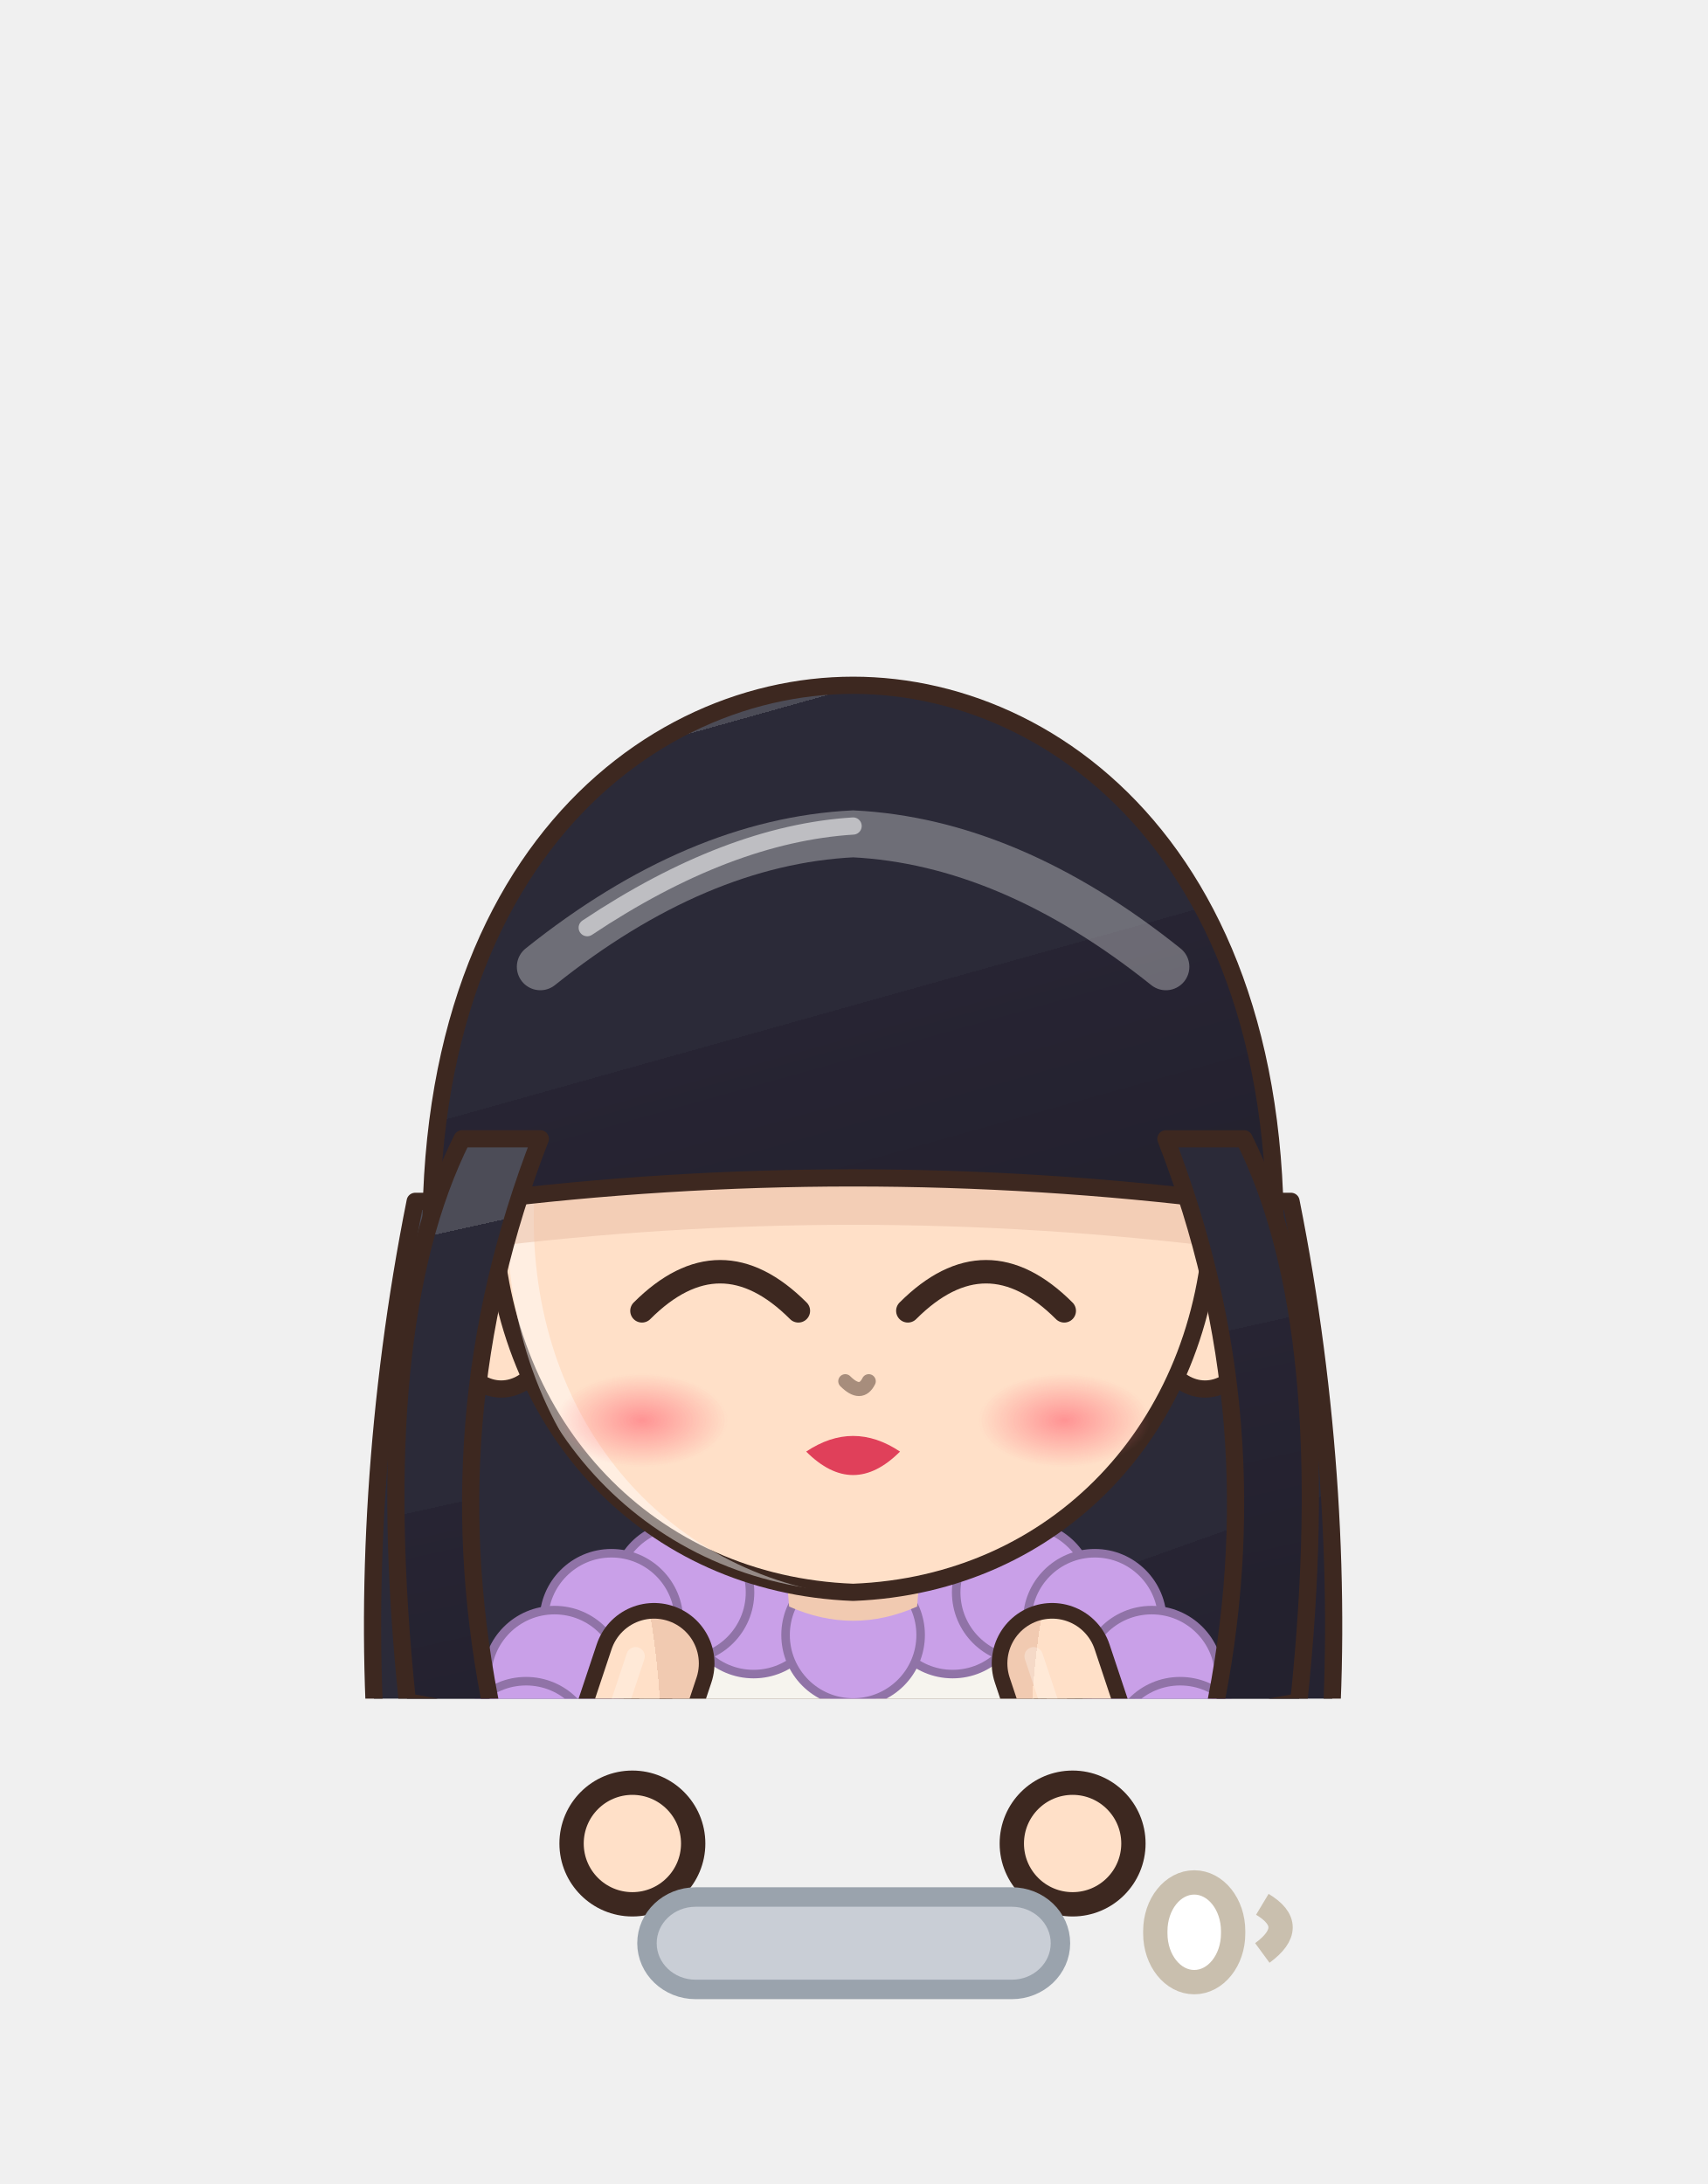
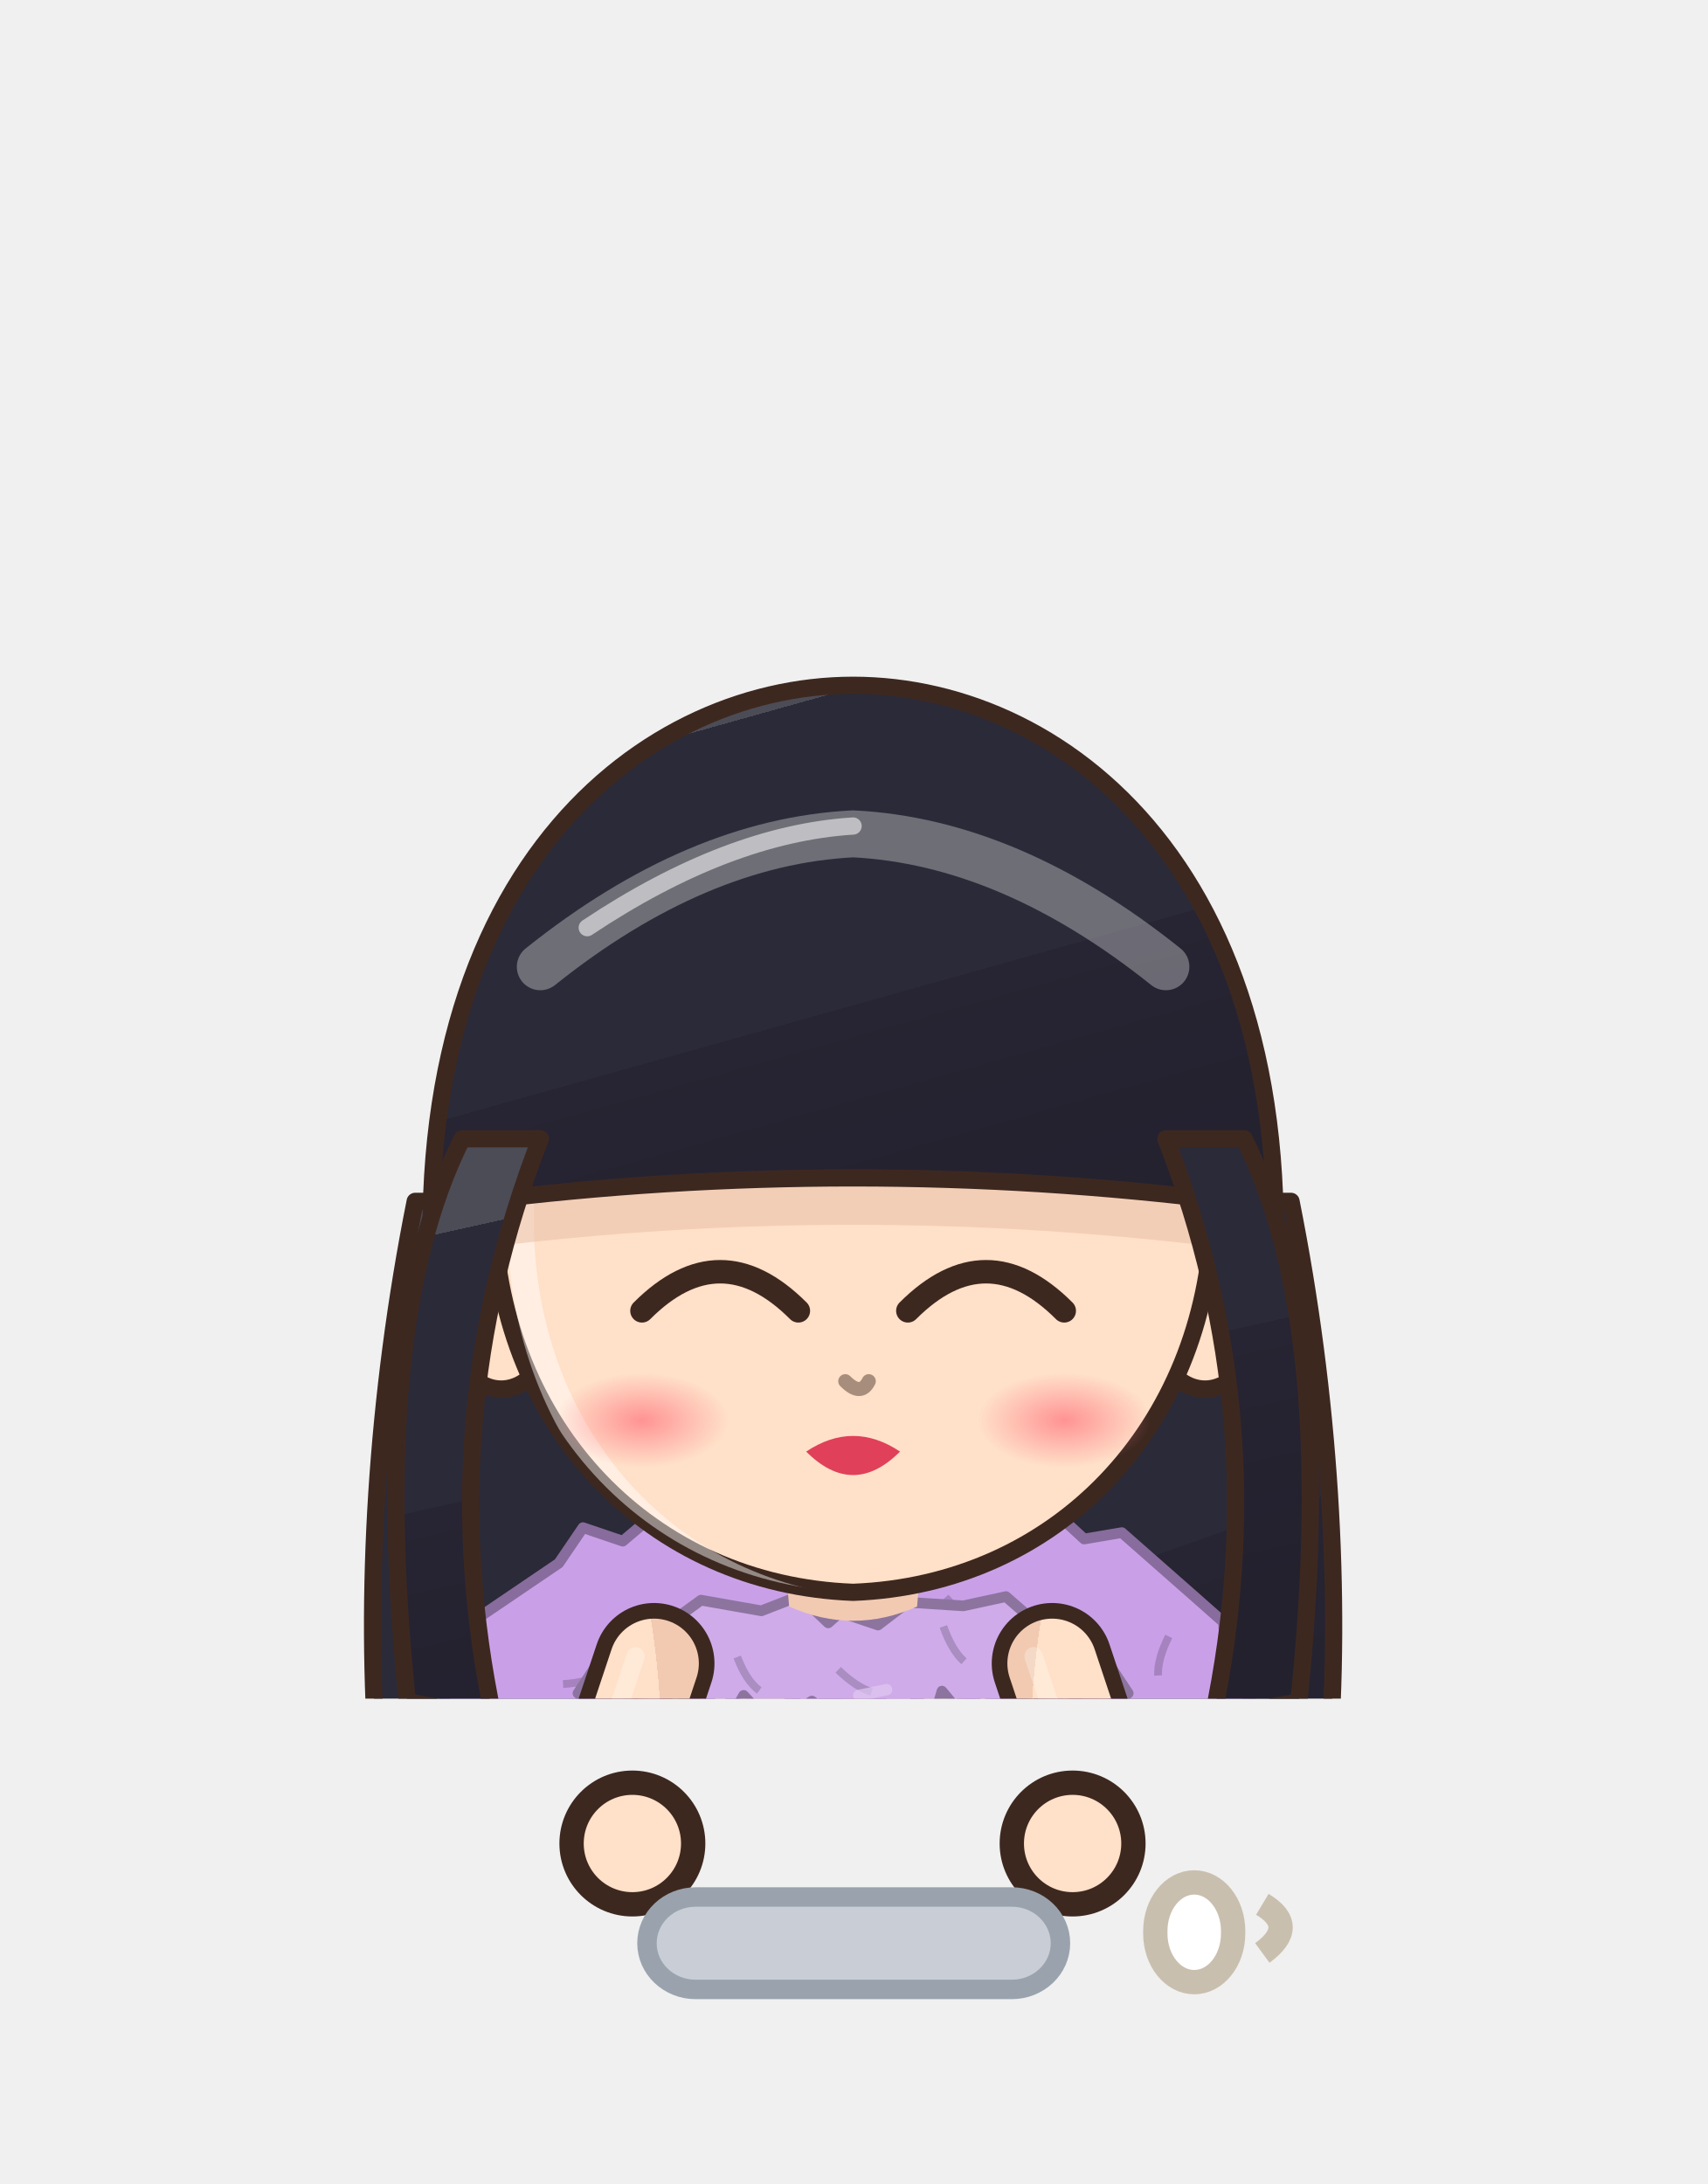
<svg xmlns="http://www.w3.org/2000/svg" viewBox="474.6 228.2 70.2 89.8" width="70.2" height="89.8">
  <svg x="474.6" y="228.2" viewBox="-120 -180 240 238.95" width="70.15" height="69.842">
    <defs>
      <linearGradient id="hair46" x1="0" y1="0" x2=".35" y2="1">
        <stop offset="0" stop-color="#4c4c57" />
        <stop offset=".16" stop-color="#4c4c57" />
        <stop offset=".16" stop-color="#2b2a38" />
        <stop offset=".58" stop-color="#2b2a38" />
        <stop offset=".58" stop-color="#272433" />
        <stop offset="1" stop-color="#23212e" />
      </linearGradient>
      <radialGradient id="skin46" cx=".4" cy=".32" r=".85">
        <stop offset="0" stop-color="#ffe0c8" />
        <stop offset=".84" stop-color="#ffe0c8" />
        <stop offset=".84" stop-color="#f1cab1" />
        <stop offset="1" stop-color="#f1cab1" />
      </radialGradient>
      <linearGradient id="cloth46" x1="0" y1="0" x2=".45" y2="1">
        <stop offset="0" stop-color="#9074b4" />
        <stop offset=".16" stop-color="#9074b4" />
        <stop offset=".16" stop-color="#7b5aa6" />
        <stop offset=".6" stop-color="#7b5aa6" />
        <stop offset=".6" stop-color="#694c8d" />
        <stop offset="1" stop-color="#604581" />
      </linearGradient>
      <linearGradient id="iris46" x1="0" y1="0" x2="0" y2="1">
        <stop offset="0" stop-color="#1a2f4b" />
        <stop offset=".5" stop-color="#3a6aa8" />
        <stop offset="1" stop-color="#92adcf" />
      </linearGradient>
      <linearGradient id="gold46" x1="0" y1="0" x2="1" y2="1">
        <stop offset="0" stop-color="#f6d27a" />
        <stop offset=".55" stop-color="#d9a63a" />
        <stop offset="1" stop-color="#a8761e" />
      </linearGradient>
      <linearGradient id="steel46" x1="0" y1="0" x2="1" y2="1">
        <stop offset="0" stop-color="#e4e8ee" />
        <stop offset=".5" stop-color="#9aa3ad" />
        <stop offset="1" stop-color="#5a606a" />
      </linearGradient>
      <linearGradient id="beard46" x1="0" y1="0" x2="0" y2="1">
        <stop offset="0" stop-color="#e6e6ea" />
        <stop offset="1" stop-color="#b8b8c2" />
      </linearGradient>
      <radialGradient id="hawkiris46" cx=".45" cy=".4" r=".7">
        <stop offset="0" stop-color="#ffe27a" />
        <stop offset=".6" stop-color="#e8a52a" />
        <stop offset="1" stop-color="#9a5a12" />
      </radialGradient>
      <linearGradient id="straw46" x1="0" y1="0" x2=".3" y2="1">
        <stop offset="0" stop-color="#ffe7aa" />
        <stop offset=".16" stop-color="#ffe7aa" />
        <stop offset=".16" stop-color="#ffe39a" />
        <stop offset=".58" stop-color="#ffe39a" />
        <stop offset=".58" stop-color="#e9b456" />
        <stop offset="1" stop-color="#d6a54f" />
      </linearGradient>
      <radialGradient id="blush46">
        <stop offset="0" stop-color="#ff7f86" stop-opacity=".9" />
        <stop offset="1" stop-color="#ff7f86" stop-opacity="0" />
      </radialGradient>
      <clipPath id="face46">
        <path d="M -46,-4 C -47,-38 -25,-55 0,-55 C 25,-55 47,-38 46,-4 C 45,23 26,43 0,44 C -26,43 -45,23 -46,-4 Z" />
      </clipPath>
      <clipPath id="torso46">
        <path d="M -30,50 C -34,68 -28,94 -26,124 L 26,124 C 28,94 34,68 30,50 C 18,40 -18,40 -30,50 Z" />
      </clipPath>
    </defs>
    <ellipse cx="0" cy="208" rx="42" ry="7" fill="#000000" opacity=".16" />
    <g transform="translate(0,44.0) scale(1.100,1.100) translate(0,-44)">
      <path d="M -56,-6 C -66,44 -62,96 -46,118 L 46,118 C 62,96 66,44 56,-6 Z" fill="url(#hair46)" stroke="#3d2820" stroke-width="2.2" stroke-linejoin="round" />
    </g>
    <g transform="translate(0,205) scale(1,1) translate(0,-205)">
      <path d="M -23.5,118 Q -24.5,160.0 -20.5,202 L -5.5,202 Q -1.5,160.0 -2.5,118 Z" fill="url(#skin46)" stroke="#3d2820" stroke-width="2.2" stroke-linejoin="round" />
-       <path d="M -22,150 L -4,150 L -4,202 L -22,202 Z" fill="#2a3a7a" stroke="#3d2820" stroke-width="2.2" stroke-linejoin="round" />
+       <path d="M -22,150 Q -24,175.0 -22,200 L -4,200 Q -2,175.0 -4,150 Z" fill="#2a3a7a" stroke="#3d2820" stroke-width="2.2" stroke-linejoin="round" />
+       <path d="M -18,154 L -18,196" stroke="#ffffff" stroke-width="2" opacity=".18" />
      <ellipse cx="-13" cy="205" rx="14" ry="7" fill="#2a3a7a" stroke="#3d2820" stroke-width="2.2" stroke-linejoin="round" />
      <ellipse cx="-17" cy="202.5" rx="5" ry="2" fill="#ffffff" opacity=".3" />
      <path d="M 2.5,118 Q 1.5,160.0 5.5,202 L 20.5,202 Q 24.5,160.0 23.5,118 Z" fill="url(#skin46)" stroke="#3d2820" stroke-width="2.2" stroke-linejoin="round" />
-       <path d="M 4,150 L 22,150 L 22,202 L 4,202 Z" fill="#2a3a7a" stroke="#3d2820" stroke-width="2.2" stroke-linejoin="round" />
+       <path d="M 4,150 Q 2,175.0 4,200 L 22,200 Q 24,175.0 22,150 Z" fill="#2a3a7a" stroke="#3d2820" stroke-width="2.2" stroke-linejoin="round" />
+       <path d="M 8,154 L 8,196" stroke="#ffffff" stroke-width="2" opacity=".18" />
      <ellipse cx="13" cy="205" rx="14" ry="7" fill="#2a3a7a" stroke="#3d2820" stroke-width="2.2" stroke-linejoin="round" />
      <ellipse cx="9" cy="202.5" rx="5" ry="2" fill="#ffffff" opacity=".3" />
      <path d="M -30,50 C -34,68 -28,94 -26,124 L 26,124 C 28,94 34,68 30,50 C 18,40 -18,40 -30,50 Z" fill="url(#skin46)" stroke="#3d2820" stroke-width="2.2" stroke-linejoin="round" />
      <g clip-path="url(#torso46)">
        <path d="M -30,50 C -34,68 -28,94 -26,124 L 26,124 C 28,94 34,68 30,50 C 18,40 -18,40 -30,50 Z" transform="translate(4,3)" fill="none" stroke="#ffffff" stroke-width="5" opacity=".3" />
        <path d="M -30,50 C -34,68 -28,94 -26,124 L 26,124 C 28,94 34,68 30,50 C 18,40 -18,40 -30,50 Z" transform="translate(-6,-2)" fill="none" stroke="#000000" stroke-width="9" opacity=".13" />
      </g>
      <path d="M -26,48 Q 0,44 26,48 L 27,80 Q 0,84 -27,80 Z" fill="#f6f4ee" stroke="#3d2820" stroke-width="1.8" stroke-linejoin="round" />
      <circle cx="0" cy="56" r="1.6" fill="#9aa3ad" />
      <circle cx="0" cy="64" r="1.6" fill="#9aa3ad" />
      <circle cx="0" cy="72" r="1.6" fill="#9aa3ad" />
      <path d="M -28,108 L 28,108 L 30,134 L 30.0,134.0 L 22.0,140.0 L 14.0,134.0 L 6.0,140.0 L -34,176 L -34.0,176.0 L -26.7,182.0 L -19.3,176.0 L -12.0,182.0 Z" fill="#4a2a6a" stroke="#3d2820" stroke-width="1.8" stroke-linejoin="round" />
      <path d="M 2,110 L 24,110 L 26,150 L 14,146 L 12,156 L 0,152 Z" fill="#8a8a9a" stroke="#3d2820" stroke-width="1.8" stroke-linejoin="round" />
      <circle cx="8" cy="118" r="1.4" fill="#5a5a6a" />
      <circle cx="18" cy="120" r="1.4" fill="#5a5a6a" />
      <circle cx="10" cy="134" r="1.4" fill="#5a5a6a" />
      <circle cx="20" cy="138" r="1.4" fill="#5a5a6a" />
      <rect x="-29" y="103" width="58" height="10" fill="#8a5a3a" stroke="#3d2820" stroke-width="1.8" />
      <rect x="-6" y="102" width="12" height="12" rx="1.5" fill="none" stroke="#c9a45c" stroke-width="2.4" />
-       <circle cx="-14.0" cy="46.0" r="9.5" fill="#c9a0e8" stroke="#9073a7" stroke-width="1.2" />
-       <circle cx="-24.0" cy="44.0" r="9.5" fill="#c9a0e8" stroke="#9073a7" stroke-width="1.2" />
-       <circle cx="-34.0" cy="48.0" r="9.5" fill="#c9a0e8" stroke="#9073a7" stroke-width="1.2" />
-       <circle cx="-42.0" cy="56.0" r="9.5" fill="#c9a0e8" stroke="#9073a7" stroke-width="1.2" />
-       <circle cx="-46.0" cy="66.0" r="9.5" fill="#c9a0e8" stroke="#9073a7" stroke-width="1.2" />
-       <circle cx="-44.0" cy="76.0" r="9.5" fill="#c9a0e8" stroke="#9073a7" stroke-width="1.2" />
-       <circle cx="14.0" cy="46.0" r="9.5" fill="#c9a0e8" stroke="#9073a7" stroke-width="1.2" />
-       <circle cx="24.0" cy="44.0" r="9.5" fill="#c9a0e8" stroke="#9073a7" stroke-width="1.2" />
-       <circle cx="34.0" cy="48.0" r="9.5" fill="#c9a0e8" stroke="#9073a7" stroke-width="1.2" />
-       <circle cx="42.0" cy="56.0" r="9.5" fill="#c9a0e8" stroke="#9073a7" stroke-width="1.2" />
-       <circle cx="46.0" cy="66.0" r="9.5" fill="#c9a0e8" stroke="#9073a7" stroke-width="1.2" />
-       <circle cx="44.0" cy="76.0" r="9.5" fill="#c9a0e8" stroke="#9073a7" stroke-width="1.2" />
-       <circle cx="0.0" cy="50.0" r="9.5" fill="#c9a0e8" stroke="#9073a7" stroke-width="1.2" />
+       <path d="M -42.6,97.9 L -29.6,82.6 L -33.2,77.9 L -30.1,72.5 L -35.1,68.0 L -34.1,70.8 L -34.2,64.5 L -27.9,62.0 L -34.7,60.0 L -28.7,62.9 L -25.5,57.6 L -19.4,60.8 L -21.7,55.5 L -17.1,58.6 L -11.6,56.2 L -7.1,60.2 L 1.7,58.2 L 7.2,61.1 L 11.6,55.9 L 17.3,59.9 L 16.6,54.3 L 19.8,59.5 L 25.4,57.9 L 29.0,62.0 L 28.3,55.5 L 27.2,62.4 L 33.1,65.2 L 31.4,62.5 L 34.9,67.9 L 31.4,72.6 L 33.1,77.9 L 28.2,82.4 L 42.6,97.9 L 57.1,85.3 L 55.4,80.1 L 58.7,75.4 L 56.3,70.1 L 59.9,65.4 L 52.5,54.1 L 52.1,48.2 L 47.8,44.4 L 37.8,35.6 L 32.5,36.5 L 28.7,33.0 L 23.5,33.6 L 13.0,31.5 L 8.4,35.0 L 3.1,33.7 L -1.6,36.3 L -3.0,32.8 L -8.3,34.4 L -13.1,32.1 L -18.4,33.4 L -28.5,33.5 L -32.4,36.8 L -38.0,34.9 L -41.4,39.9 L -52.9,47.7 L -52.4,54.1 L -57.6,57.4 L -56.4,70.1 L -58.2,75.3 L -54.9,80.0 L -56.8,85.3 Z" fill="#c9a0e8" stroke="#886c9d" stroke-width="1.5" stroke-linejoin="round" />
+       <path d="M -41.4,85.8 q 2.8,-2.3 3.6,-4.4" stroke="#886c9d" stroke-width="1.1" fill="none" opacity=".55" />
+       <path d="M -37.4,83.3 l -0.4,-4.0" stroke="#dbc1f0" stroke-width="1.6" stroke-linecap="round" opacity=".7" />
+       <path d="M -44.1,70.9 q 2.8,-2.3 3.6,-4.4" stroke="#886c9d" stroke-width="1.1" fill="none" opacity=".55" />
+       <path d="M -40.8,56.9 q 3.6,-0.2 5.5,-1.5" stroke="#886c9d" stroke-width="1.1" fill="none" opacity=".55" />
+       <path d="M -34.9,57.9 l 2.0,-3.5" stroke="#dbc1f0" stroke-width="1.6" stroke-linecap="round" opacity=".7" />
+       <path d="M -31.1,47.1 q 2.8,2.2 5.1,2.5" stroke="#886c9d" stroke-width="1.1" fill="none" opacity=".55" />
+       <path d="M -17.6,48.6 q 1.5,3.3 3.4,4.5" stroke="#886c9d" stroke-width="1.1" fill="none" opacity=".55" />
+       <path d="M -16.0,51.3 l 4.0,0.6" stroke="#dbc1f0" stroke-width="1.6" stroke-linecap="round" opacity=".7" />
+       <path d="M -1.2,52.7 q 2.4,2.7 4.5,3.4" stroke="#886c9d" stroke-width="1.1" fill="none" opacity=".55" />
+       <path d="M 13.0,44.7 q 2.4,2.7 4.5,3.4" stroke="#886c9d" stroke-width="1.1" fill="none" opacity=".55" />
+       <path d="M 16.0,51.3 l 4.0,-0.6" stroke="#dbc1f0" stroke-width="1.6" stroke-linecap="round" opacity=".7" />
+       <path d="M 26.5,48.3 q 0.9,3.5 2.5,5.1" stroke="#886c9d" stroke-width="1.1" fill="none" opacity=".55" />
+       <path d="M 44.4,50.2 q -1.6,3.2 -1.5,5.5" stroke="#886c9d" stroke-width="1.1" fill="none" opacity=".55" />
+       <path d="M 34.9,57.9 l 2.0,3.5" stroke="#dbc1f0" stroke-width="1.6" stroke-linecap="round" opacity=".7" />
+       <path d="M 43.2,66.8 q -3.2,1.7 -4.4,3.6" stroke="#886c9d" stroke-width="1.1" fill="none" opacity=".55" />
+       <path d="M 42.4,81.8 q -3.2,1.7 -4.4,3.6" stroke="#886c9d" stroke-width="1.1" fill="none" opacity=".55" />
+       <path d="M 37.4,83.3 l -0.4,4.0" stroke="#dbc1f0" stroke-width="1.6" stroke-linecap="round" opacity=".7" />
+       <path d="M -38.7,58.2 L -27.6,65.5 L -23.3,60.1 L -17.2,61.7 L -15.4,58.5 L -11.4,62.8 L -5.8,59.3 L 2.2,65.2 L 6.0,60.3 L 11.3,62.0 L 12.5,57.9 L 16.9,63.2 L 23.2,60.4 L 27.9,64.6 L 38.7,58.2 L 32.0,48.1 L 26.2,48.7 L 21.5,44.6 L 15.5,45.9 L 7.7,45.4 L 3.5,48.6 L -1.8,46.8 L -3.5,48.3 L -7.5,44.5 L -12.9,46.6 L -21.4,45.1 L -26.2,48.6 L -32.0,48.0 Z" fill="#cfabea" stroke="#8c749f" stroke-width="1.5" stroke-linejoin="round" />
+       <path d="M -31.7,57.6 q 2.7,2.4 4.9,2.9" stroke="#8c749f" stroke-width="1.1" fill="none" opacity=".55" />
+       <path d="M -29.1,59.5 l 3.9,-1.0" stroke="#dfc8f1" stroke-width="1.6" stroke-linecap="round" opacity=".7" />
+       <path d="M -16.3,53.1 q 1.3,3.4 3.1,4.7" stroke="#8c749f" stroke-width="1.1" fill="none" opacity=".55" />
+       <path d="M -2.1,54.9 q 2.6,2.5 4.7,3.1" stroke="#8c749f" stroke-width="1.1" fill="none" opacity=".55" />
+       <path d="M 0.8,58.5 l 3.9,-0.8" stroke="#dfc8f1" stroke-width="1.6" stroke-linecap="round" opacity=".7" />
+       <path d="M 12.7,48.8 q 1.2,3.4 2.9,4.9" stroke="#8c749f" stroke-width="1.1" fill="none" opacity=".55" />
+       <path d="M 28.4,54.0 q 1.2,3.4 2.9,4.9" stroke="#8c749f" stroke-width="1.1" fill="none" opacity=".55" />
+       <path d="M 29.1,59.5 l 3.9,1.0" stroke="#dfc8f1" stroke-width="1.6" stroke-linecap="round" opacity=".7" />
      <path d="M -28,54 L -38,84 L -31,102" stroke="#3d2820" stroke-width="17" fill="none" stroke-linecap="round" stroke-linejoin="round" />
      <path d="M -28,54 L -38,84 L -31,102" stroke="url(#skin46)" stroke-width="12.6" fill="none" stroke-linecap="round" stroke-linejoin="round" />
      <path d="M -28,54 L -38,84 L -31,102" transform="translate(-2.6,-1)" stroke="#ffffff" stroke-width="2.6" fill="none" stroke-linecap="round" stroke-linejoin="round" opacity=".28" />
      <path d="M 28,54 L 38,84 L 31,102" stroke="#3d2820" stroke-width="17" fill="none" stroke-linecap="round" stroke-linejoin="round" />
      <path d="M 28,54 L 38,84 L 31,102" stroke="url(#skin46)" stroke-width="12.6" fill="none" stroke-linecap="round" stroke-linejoin="round" />
      <path d="M 28,54 L 38,84 L 31,102" transform="translate(-2.6,-1)" stroke="#ffffff" stroke-width="2.6" fill="none" stroke-linecap="round" stroke-linejoin="round" opacity=".28" />
      <circle cx="-31" cy="102" r="8.5" fill="url(#skin46)" stroke="#3d2820" stroke-width="2.2" />
      <circle cx="31" cy="102" r="8.5" fill="url(#skin46)" stroke="#3d2820" stroke-width="2.2" />
      <path d="M -44,64 L -32,62 L -31,72 L -43,74 Z" fill="#5f95db" stroke="#3d2820" stroke-width="1.4" />
      <path d="M -10,34 L 10,34 L 9,46 Q 0,50 -9,46 Z" fill="#f1cab1" />
    </g>
    <g transform="translate(0,44.0) scale(1.100,1.100) translate(0,-44)">
      <ellipse cx="-45" cy="8" rx="7" ry="10" fill="url(#skin46)" stroke="#3d2820" stroke-width="2.2" stroke-linejoin="round" />
      <ellipse cx="45" cy="8" rx="7" ry="10" fill="url(#skin46)" stroke="#3d2820" stroke-width="2.2" stroke-linejoin="round" />
      <path d="M -46,-4 C -47,-38 -25,-55 0,-55 C 25,-55 47,-38 46,-4 C 45,23 26,43 0,44 C -26,43 -45,23 -46,-4 Z" fill="url(#skin46)" stroke="#3d2820" stroke-width="2.2" stroke-linejoin="round" />
      <g clip-path="url(#face46)">
        <path d="M -46,-4 C -47,-38 -25,-55 0,-55 C 25,-55 47,-38 46,-4 C 45,23 26,43 0,44 C -26,43 -45,23 -46,-4 Z" transform="translate(3.5,2.5)" fill="none" stroke="#ffffff" stroke-width="3.4" opacity=".45" />
      </g>
      <g clip-path="url(#face46)">
        <path d="M -53,14 C -60,-46 -28,-72 0,-72 C 28,-72 60,-46 53,14 L 48,-6 Q 0,-12 -48,-6 Z" transform="translate(0,6)" fill="#e7bca4" opacity=".5" />
      </g>
      <path d="M -27,8 Q -17,-2 -7,8" stroke="#3d2820" stroke-width="3" fill="none" stroke-linecap="round" />
      <path d="M 7,8 Q 17,-2 27,8" stroke="#3d2820" stroke-width="3" fill="none" stroke-linecap="round" />
      <path d="M -6,26 Q 0,22 6,26 Q 0,32 -6,26 Z" fill="#e0405a" />
      <ellipse cx="-27" cy="22" rx="11" ry="6" fill="url(#blush46)" opacity="0.88" />
      <ellipse cx="27" cy="22" rx="11" ry="6" fill="url(#blush46)" opacity="0.88" />
      <path d="M -1,17 Q 1,19 2,17" stroke="#a78d7c" stroke-width="1.8" fill="none" stroke-linecap="round" />
      <path d="M -53,14 C -60,-46 -28,-72 0,-72 C 28,-72 60,-46 53,14 L 48,-6 Q 0,-12 -48,-6 Z" fill="url(#hair46)" stroke="#3d2820" stroke-width="2.2" stroke-linejoin="round" />
      <path d="M 40,-14 Q 54,22 46,60 L 57,58 Q 62,10 50,-14 Z M -40,-14 Q -54,22 -46,60 L -57,58 Q -62,10 -50,-14 Z" fill="url(#hair46)" stroke="#3d2820" stroke-width="2.2" stroke-linejoin="round" />
      <defs>
        <clipPath id="hf46">
          <path d="M -53,14 C -60,-46 -28,-72 0,-72 C 28,-72 60,-46 53,14 L 48,-6 Q 0,-12 -48,-6 Z" />
        </clipPath>
      </defs>
      <g clip-path="url(#hf46)">
        <path d="M -40,-36 Q -20,-52 0,-53 Q 20,-52 40,-36" stroke="#ffffff" stroke-width="6" fill="none" stroke-linecap="round" opacity=".32" />
        <path d="M -34,-41 Q -16,-53 0,-54" stroke="#ffffff" stroke-width="2.2" fill="none" stroke-linecap="round" opacity=".55" />
      </g>
    </g>
    <g transform="translate(0,205) scale(1,1) translate(0,-205)" />
  </svg>
  <circle cx="500.6" cy="304.0" r="2.5" fill="#ffe0c8" stroke="#3d2820" stroke-width="1.0" />
  <circle cx="518.7" cy="304.0" r="2.5" fill="#ffe0c8" stroke="#3d2820" stroke-width="1.0" />
  <rect x="501.2" y="306.2" width="17.0" height="3.8" rx="2" fill="#c9ced6" stroke="#9aa3ad" stroke-width=".8" />
  <rect x="522.1" y="305.6" width="3.2" height="4.1" rx="2" fill="#ffffff" stroke="#c9bfae" />
  <path d="M 526.5,306.5 q 1.5,0.9 0,2.0" stroke="#c9bfae" fill="none" />
</svg>
